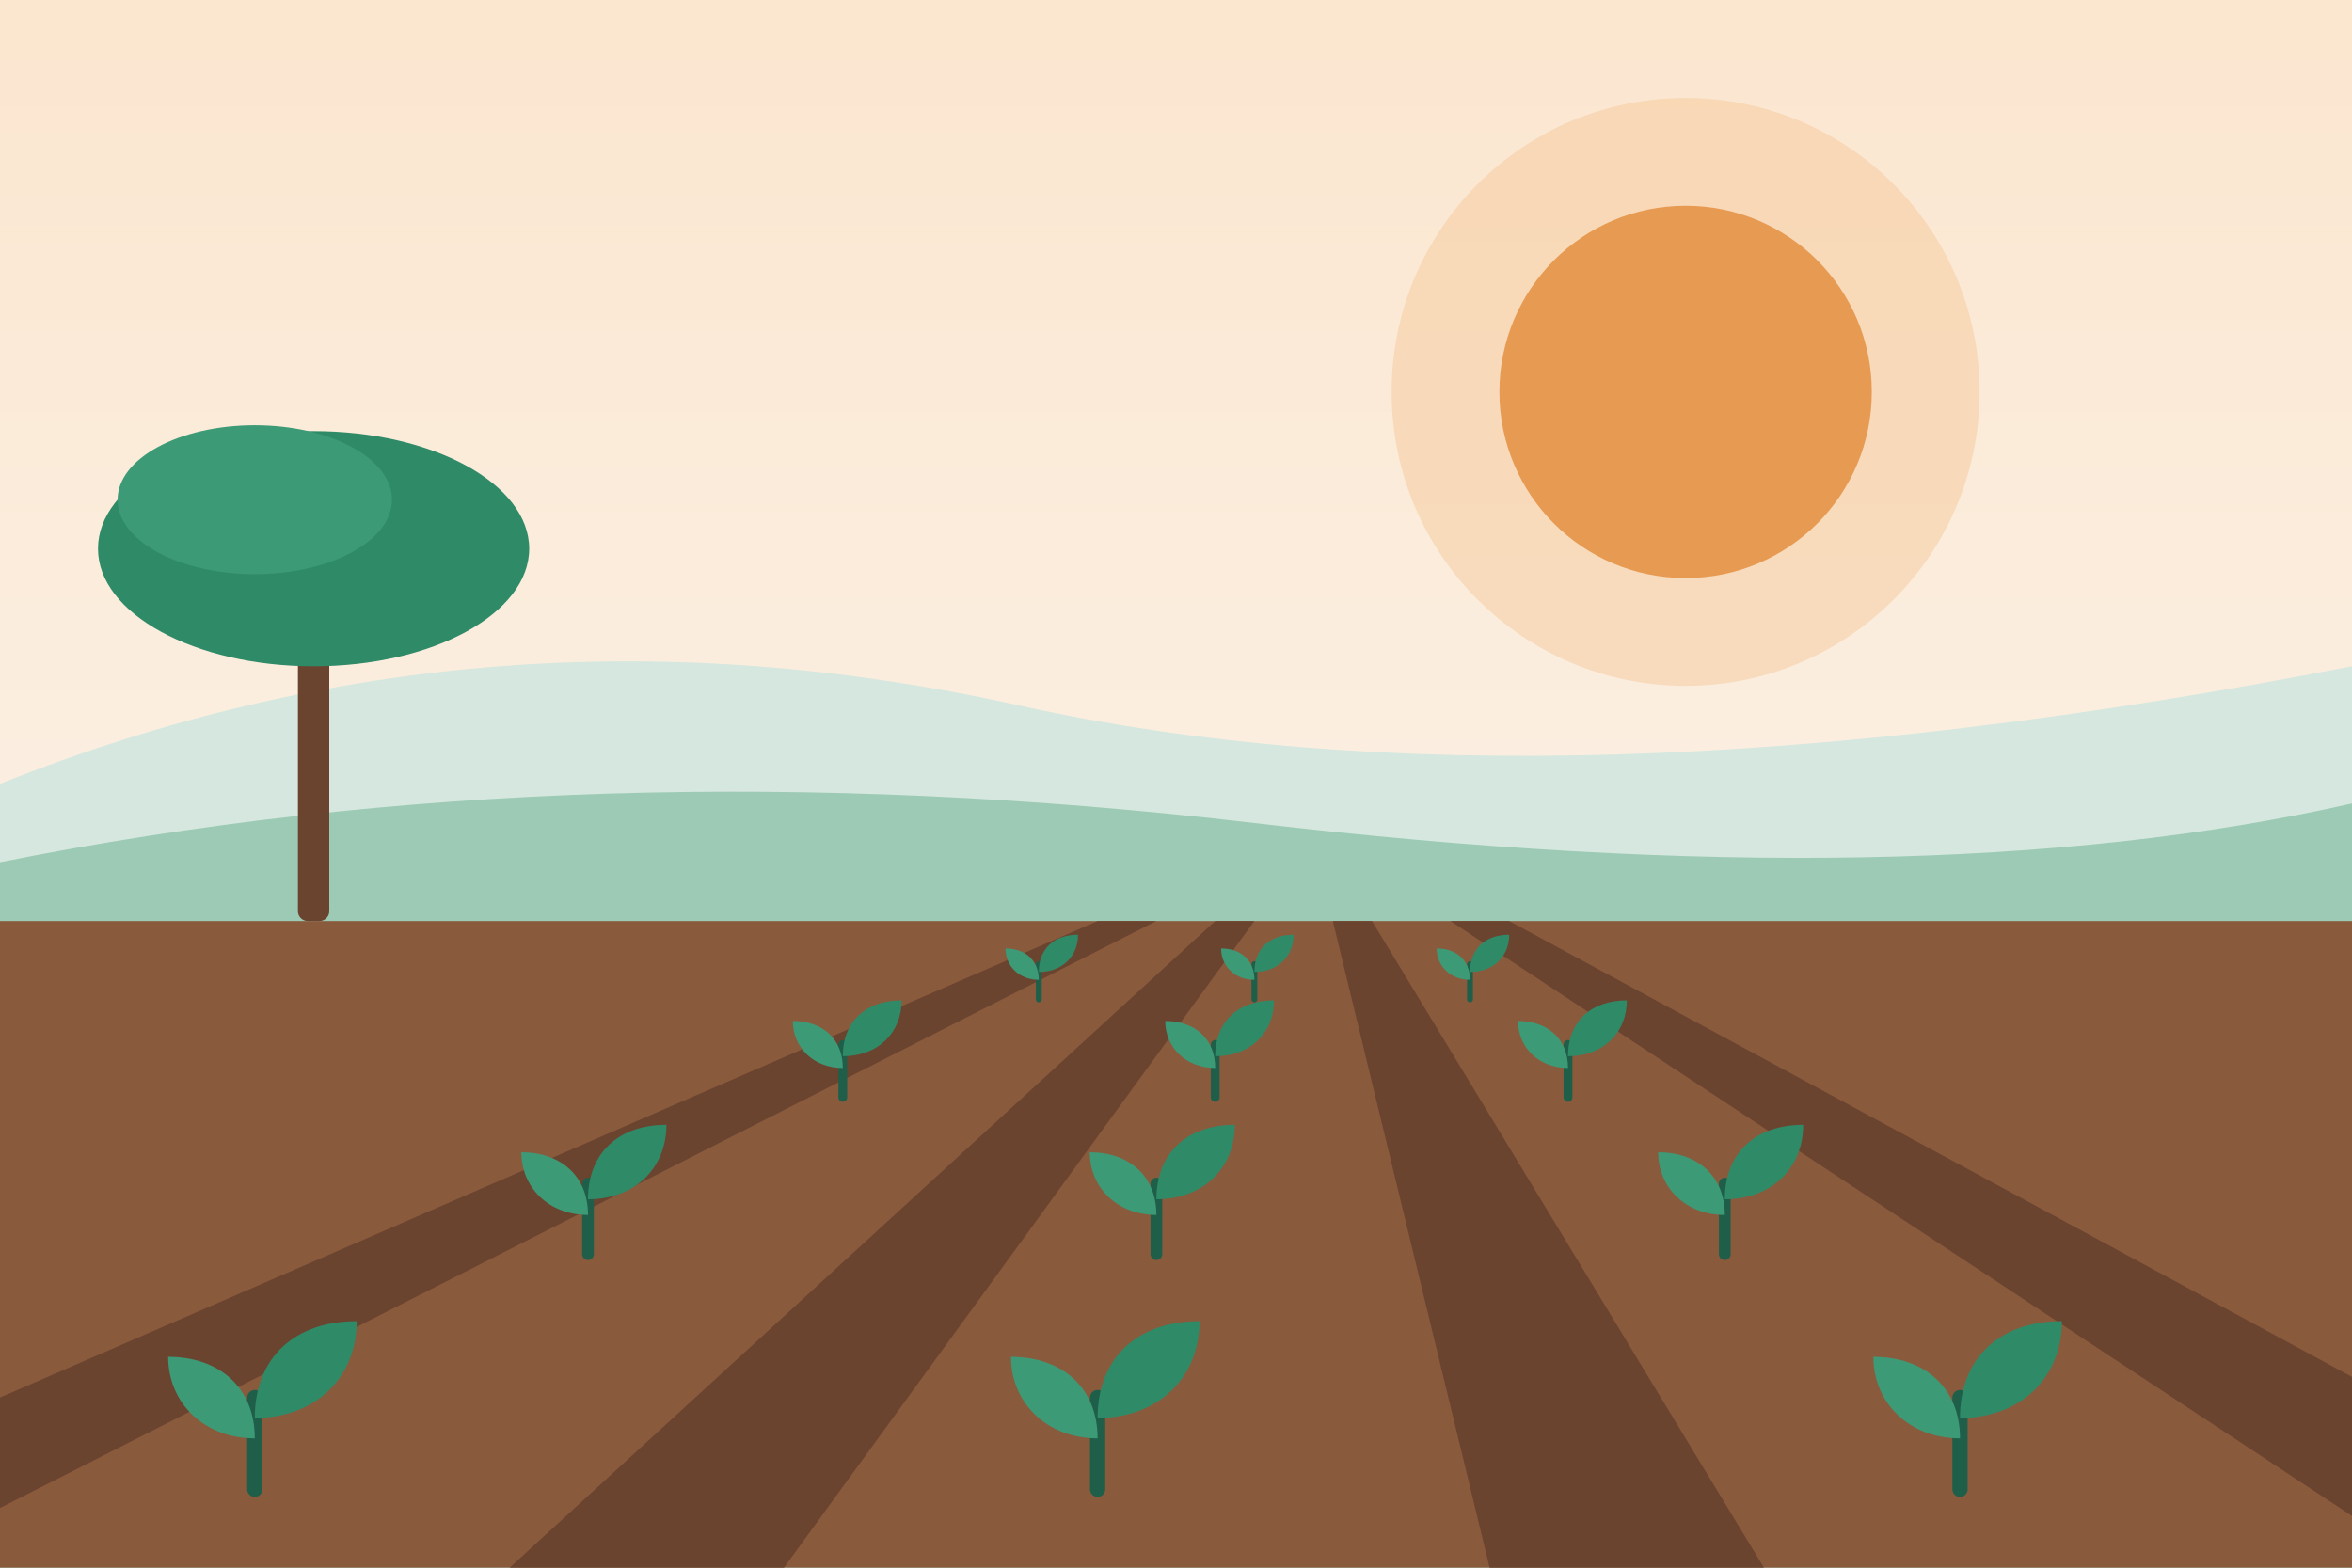
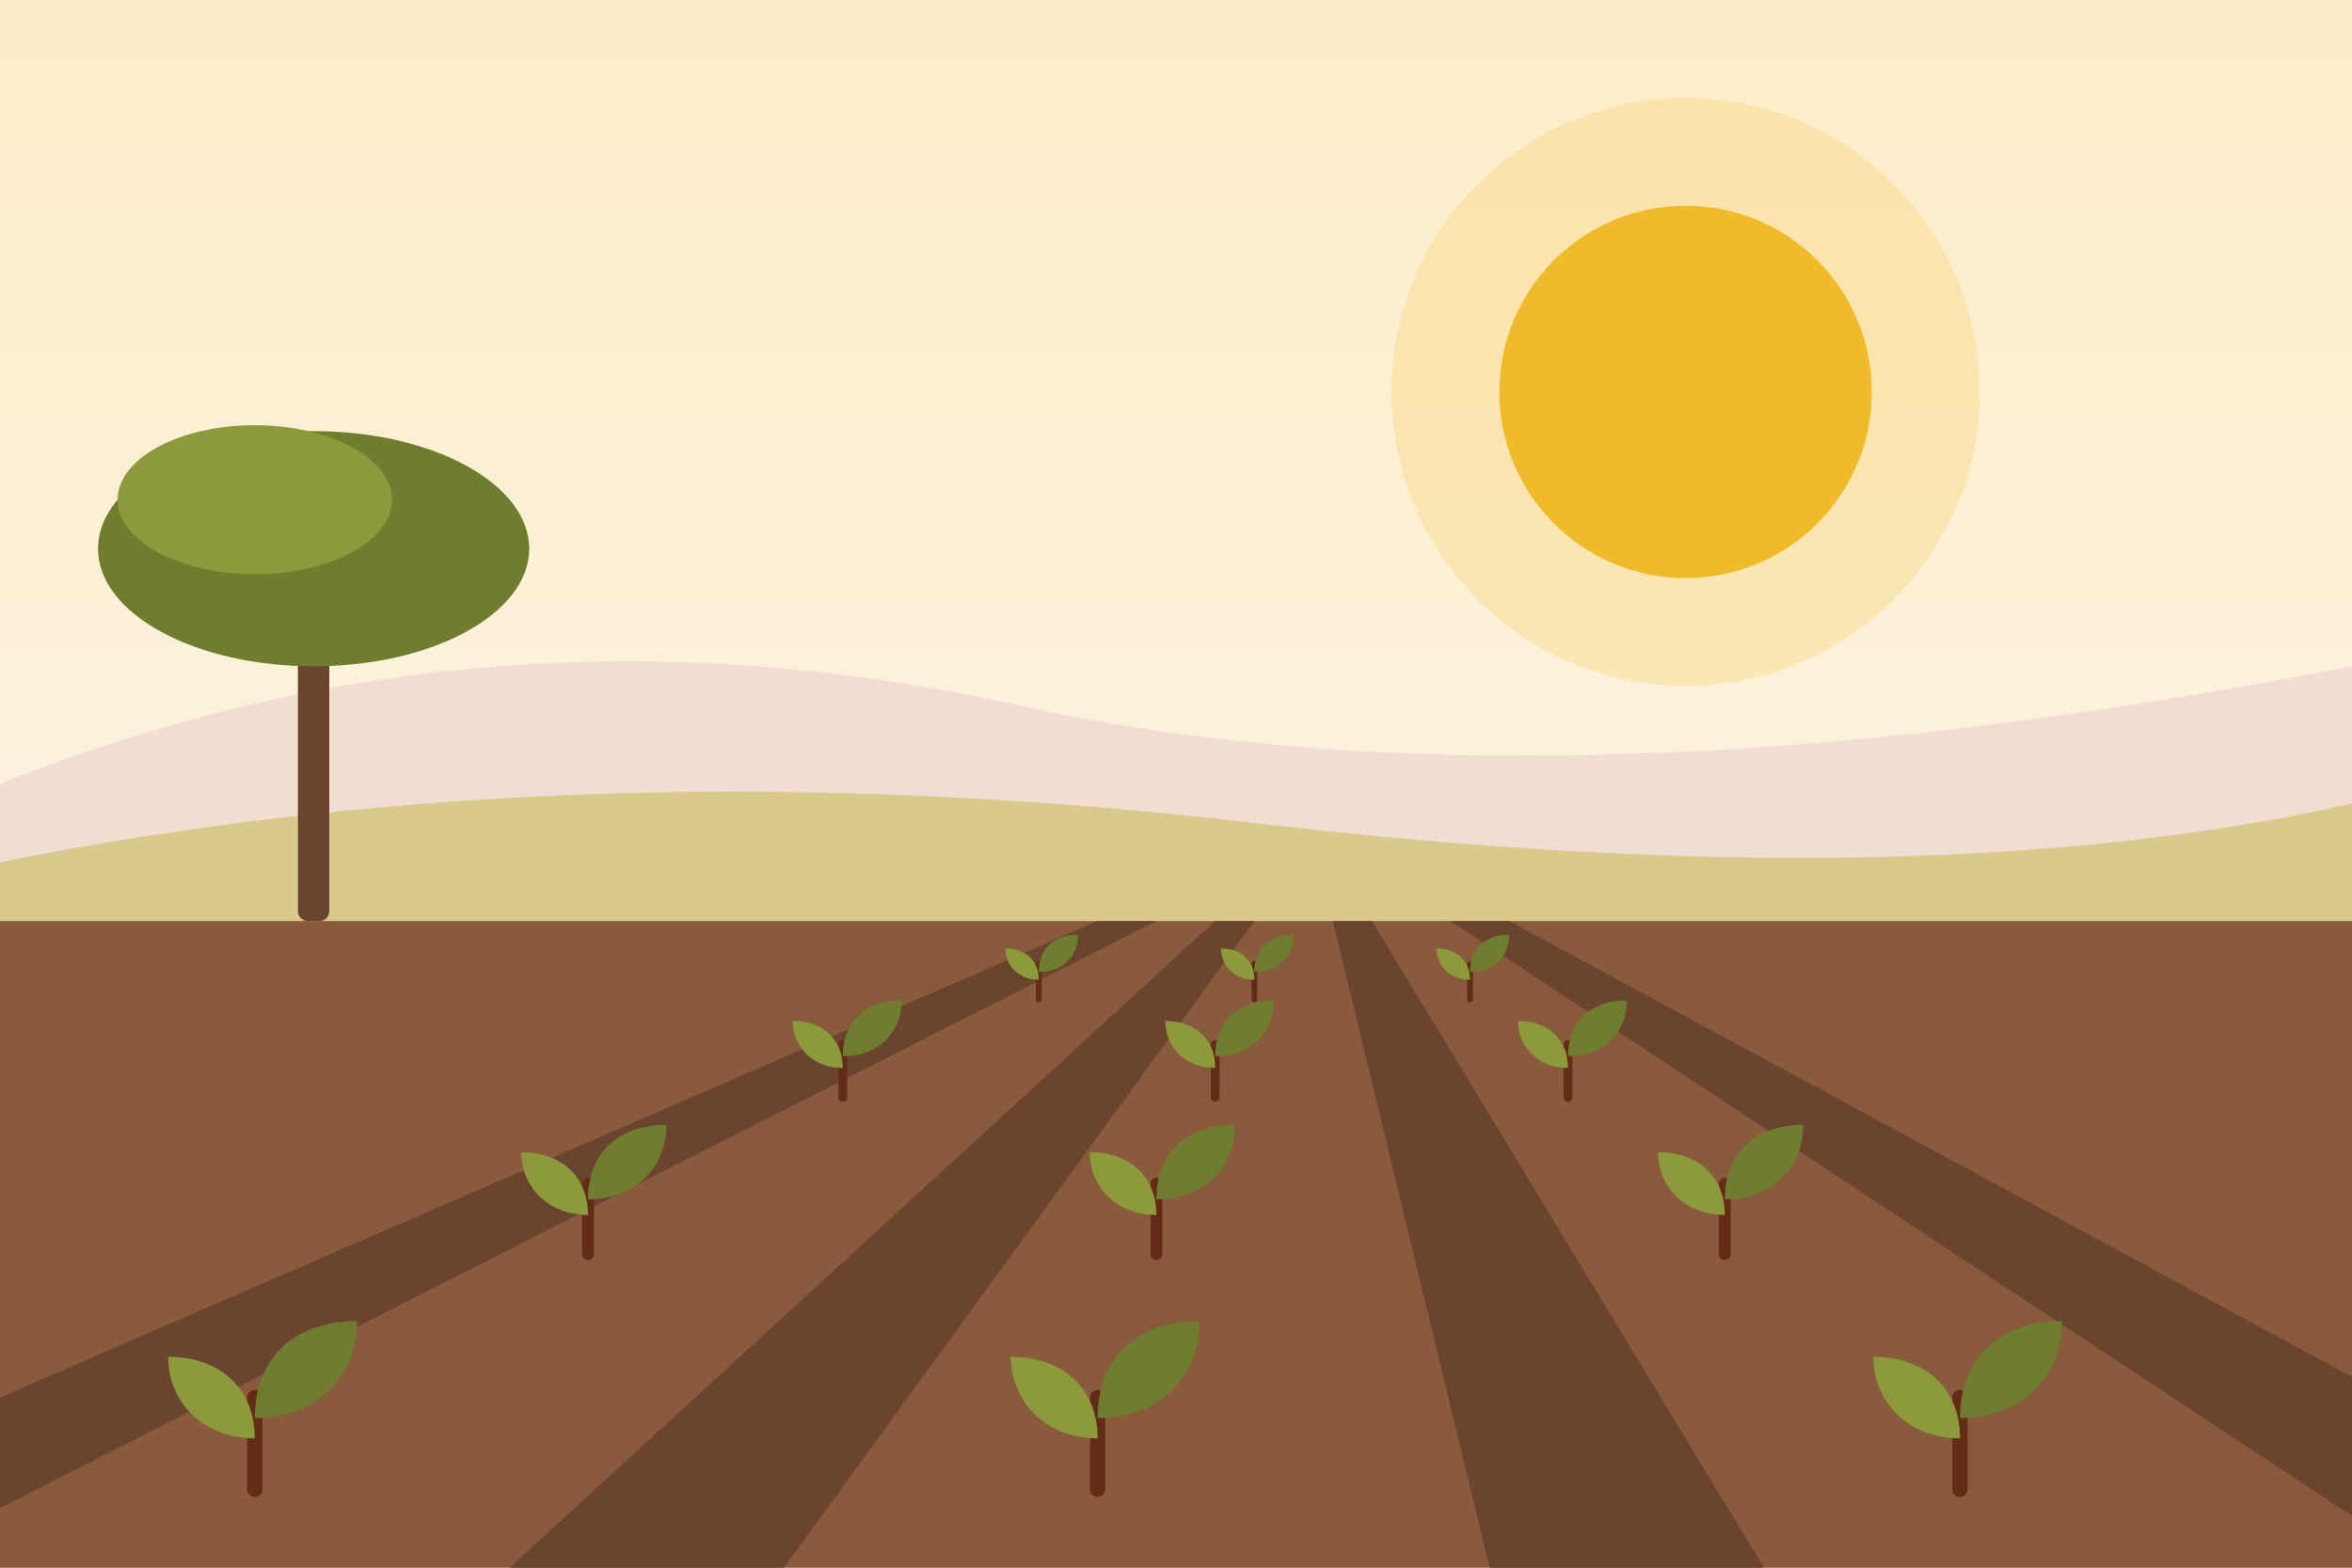
<svg xmlns="http://www.w3.org/2000/svg" xmlns:xlink="http://www.w3.org/1999/xlink" viewBox="0 0 1200 800" preserveAspectRatio="xMidYMid slice" aria-hidden="true">
  <defs>
    <linearGradient id="sky" x1="0" y1="0" x2="0" y2="1">
-       <stop offset="0" stop-color="#fbe6cf" />
-       <stop offset="1" stop-color="#faf7f2" />
+       <stop offset="0" stop-color="#fdecc8" />
+       <stop offset="1" stop-color="#fbf7f0" />
    </linearGradient>
    <g id="sprout">
-       <path d="M0 0 V-36" stroke="#1f5f4a" stroke-width="6" stroke-linecap="round" />
-       <path d="M0 -28 C0 -52 16 -66 40 -66 C40 -44 24 -28 0 -28 Z" fill="#2f8a68" />
-       <path d="M0 -20 C0 -40 -14 -52 -34 -52 C-34 -34 -20 -20 0 -20 Z" fill="#3c9a76" />
+       <path d="M0 0 V-36" stroke="#642b17" stroke-width="6" stroke-linecap="round" />
+       <path d="M0 -28 C0 -52 16 -66 40 -66 C40 -44 24 -28 0 -28 Z" fill="#6f7d2e" />
+       <path d="M0 -20 C0 -40 -14 -52 -34 -52 C-34 -34 -20 -20 0 -20 Z" fill="#8c9a3c" />
    </g>
  </defs>
  <rect width="1200" height="800" fill="url(#sky)" />
-   <circle cx="860" cy="200" r="150" fill="#f3c08c" opacity="0.4" />
-   <circle cx="860" cy="200" r="95" fill="#e79a52" />
-   <path d="M0 400 Q250 300 520 360 T1200 340 V800 H0 Z" fill="#d5e7de" />
-   <path d="M0 440 Q300 380 640 420 T1200 410 V800 H0 Z" fill="#9ccab4" />
+   <circle cx="860" cy="200" r="150" fill="#f8d77a" opacity="0.4" />
+   <circle cx="860" cy="200" r="95" fill="#f0ba2a" />
+   <path d="M0 400 Q250 300 520 360 T1200 340 V800 H0 Z" fill="#f1ddd2" />
+   <path d="M0 440 Q300 380 640 420 T1200 410 V800 H0 Z" fill="#d9c98a" />
  <path d="M0 470 H1200 V800 H0 Z" fill="#8a5a3c" />
  <g fill="#6b4430">
    <path d="M560 470 L-200 800 H-60 L590 470 Z" />
    <path d="M620 470 L260 800 H400 L640 470 Z" />
    <path d="M680 470 L760 800 H900 L700 470 Z" />
    <path d="M740 470 L1240 800 H1380 L770 470 Z" />
  </g>
  <g>
    <use xlink:href="#sprout" transform="translate(130 760) scale(1.3)" />
    <use xlink:href="#sprout" transform="translate(300 640) scale(1)" />
    <use xlink:href="#sprout" transform="translate(430 560) scale(0.75)" />
    <use xlink:href="#sprout" transform="translate(530 510) scale(0.5)" />
    <use xlink:href="#sprout" transform="translate(560 760) scale(1.3)" />
    <use xlink:href="#sprout" transform="translate(590 640) scale(1)" />
    <use xlink:href="#sprout" transform="translate(620 560) scale(0.75)" />
    <use xlink:href="#sprout" transform="translate(640 510) scale(0.5)" />
    <use xlink:href="#sprout" transform="translate(1000 760) scale(1.3)" />
    <use xlink:href="#sprout" transform="translate(880 640) scale(1)" />
    <use xlink:href="#sprout" transform="translate(800 560) scale(0.75)" />
    <use xlink:href="#sprout" transform="translate(750 510) scale(0.5)" />
  </g>
  <g transform="translate(160 470)">
    <rect x="-8" y="-150" width="16" height="150" rx="5" fill="#6b4430" />
-     <ellipse cx="0" cy="-190" rx="110" ry="60" fill="#2f8a68" />
-     <ellipse cx="-30" cy="-215" rx="70" ry="38" fill="#3c9a76" />
+     <ellipse cx="0" cy="-190" rx="110" ry="60" fill="#6f7d2e" />
+     <ellipse cx="-30" cy="-215" rx="70" ry="38" fill="#8c9a3c" />
  </g>
</svg>
